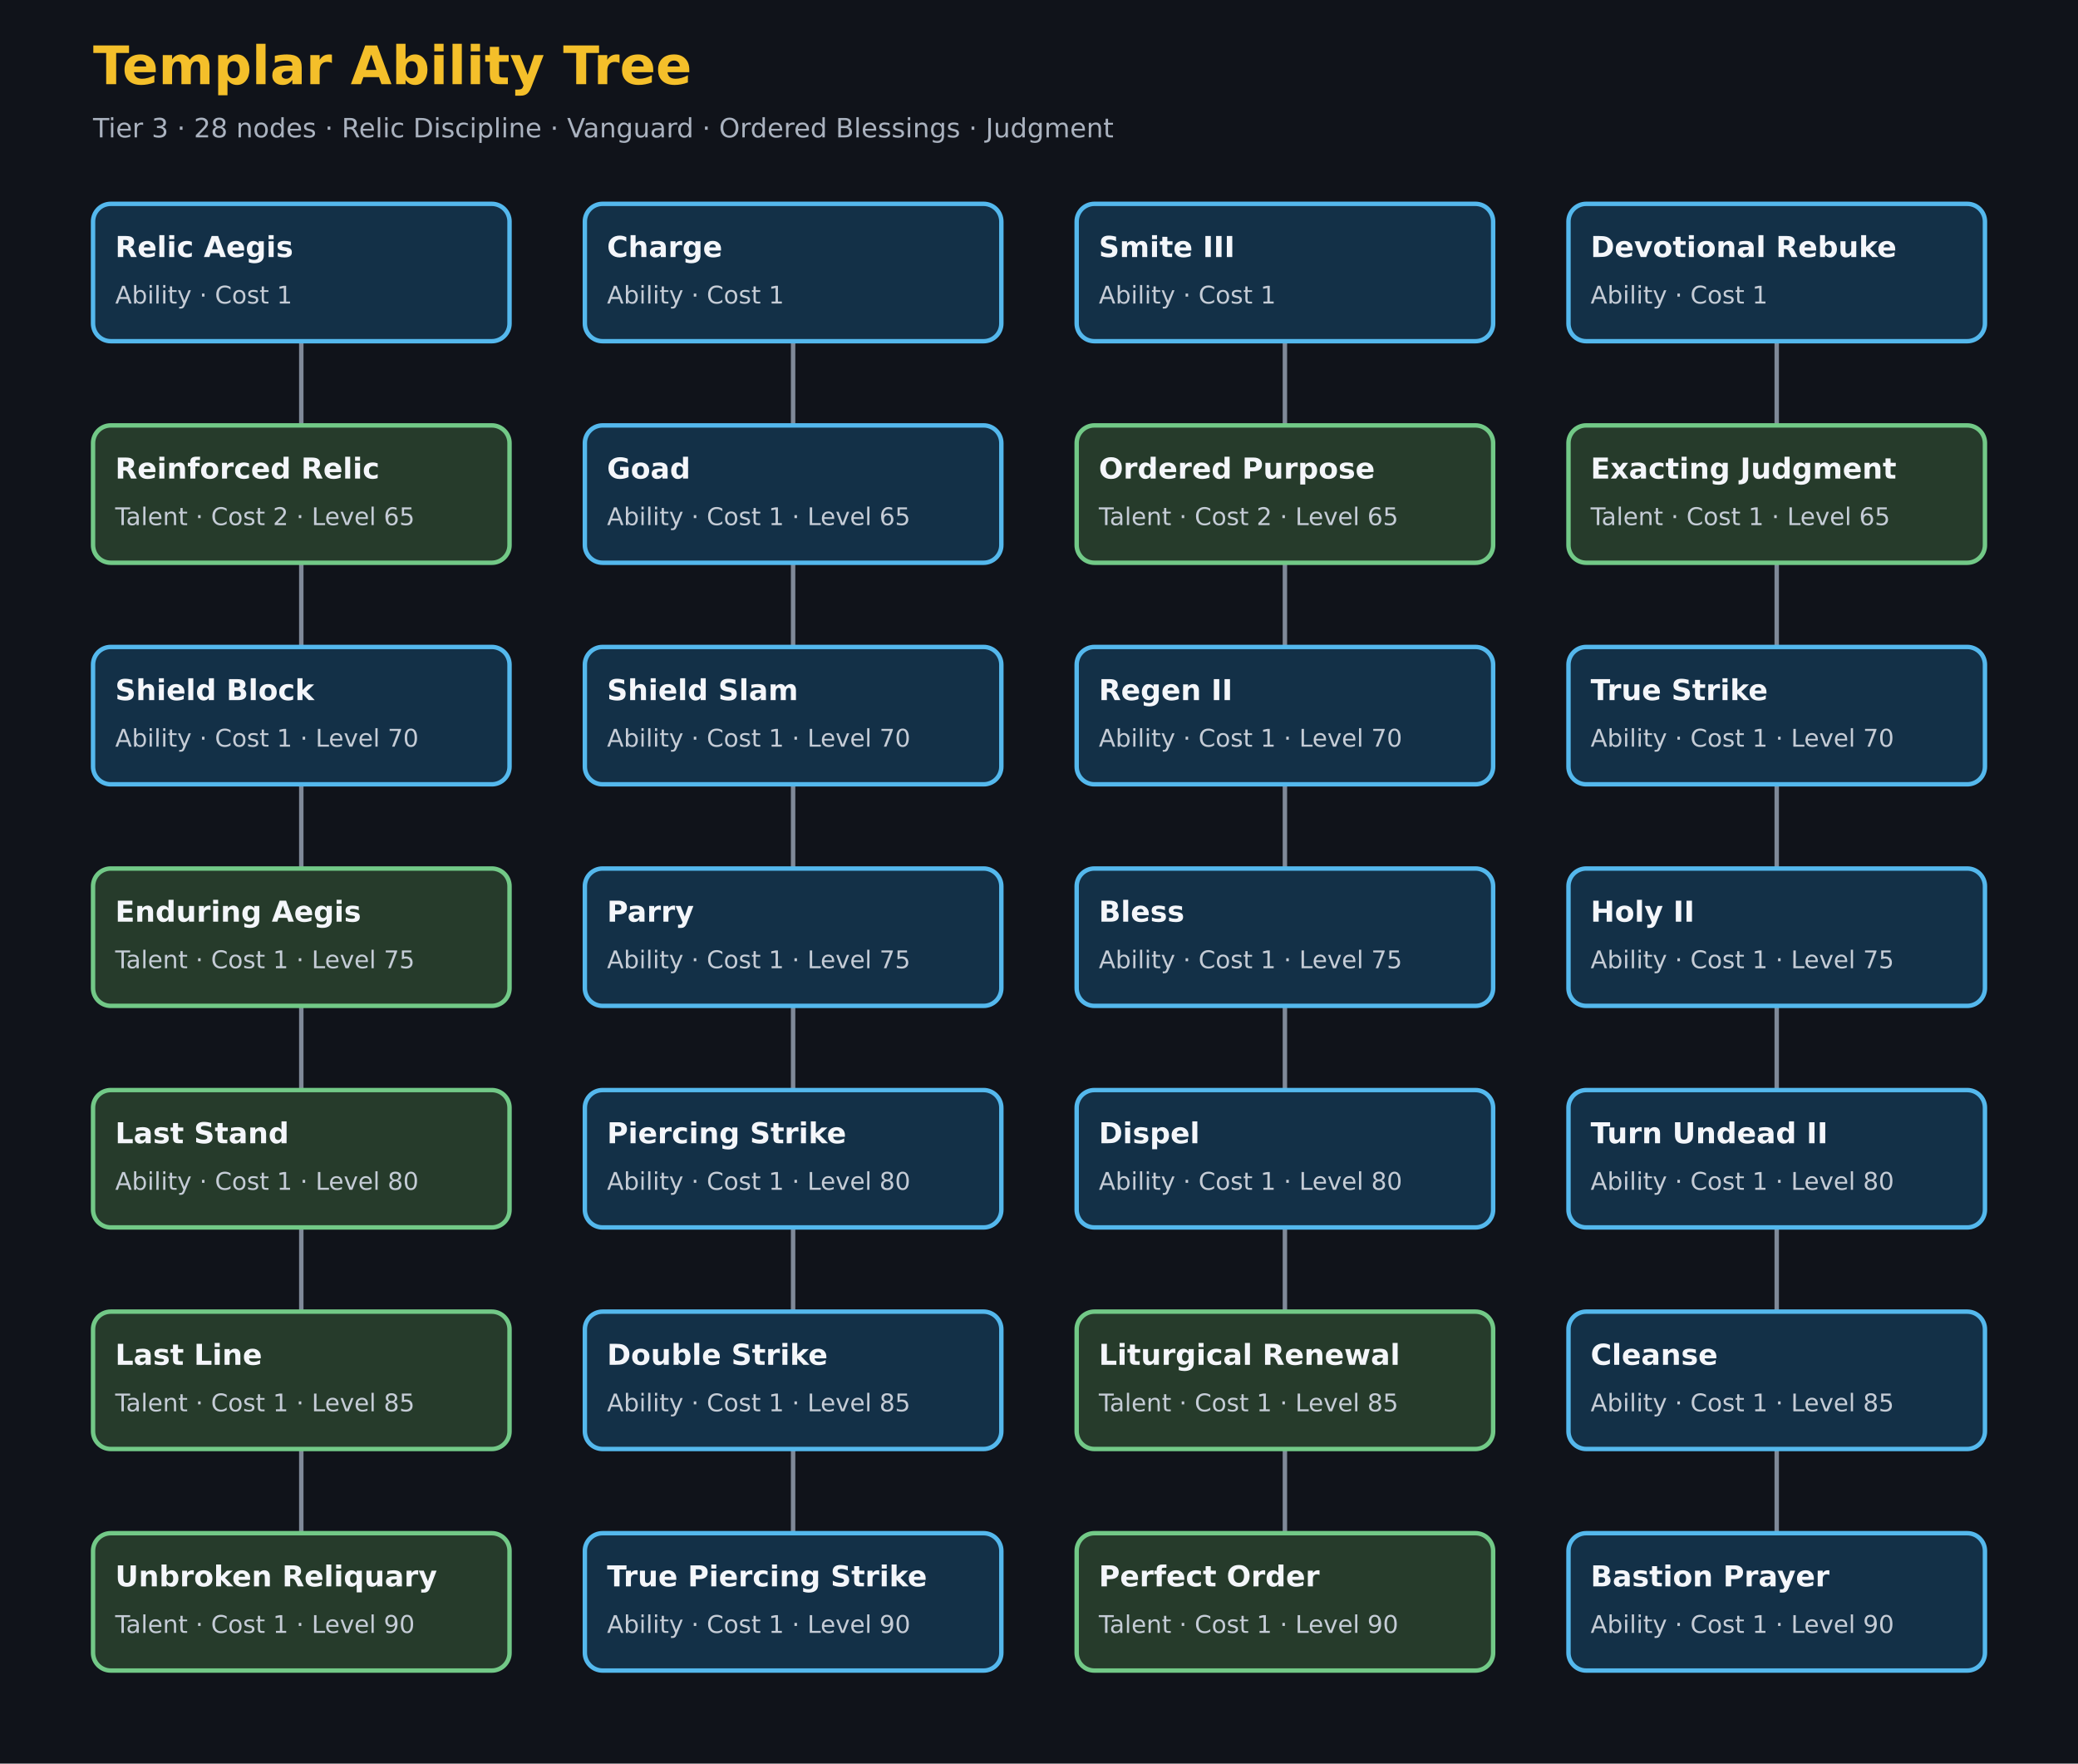
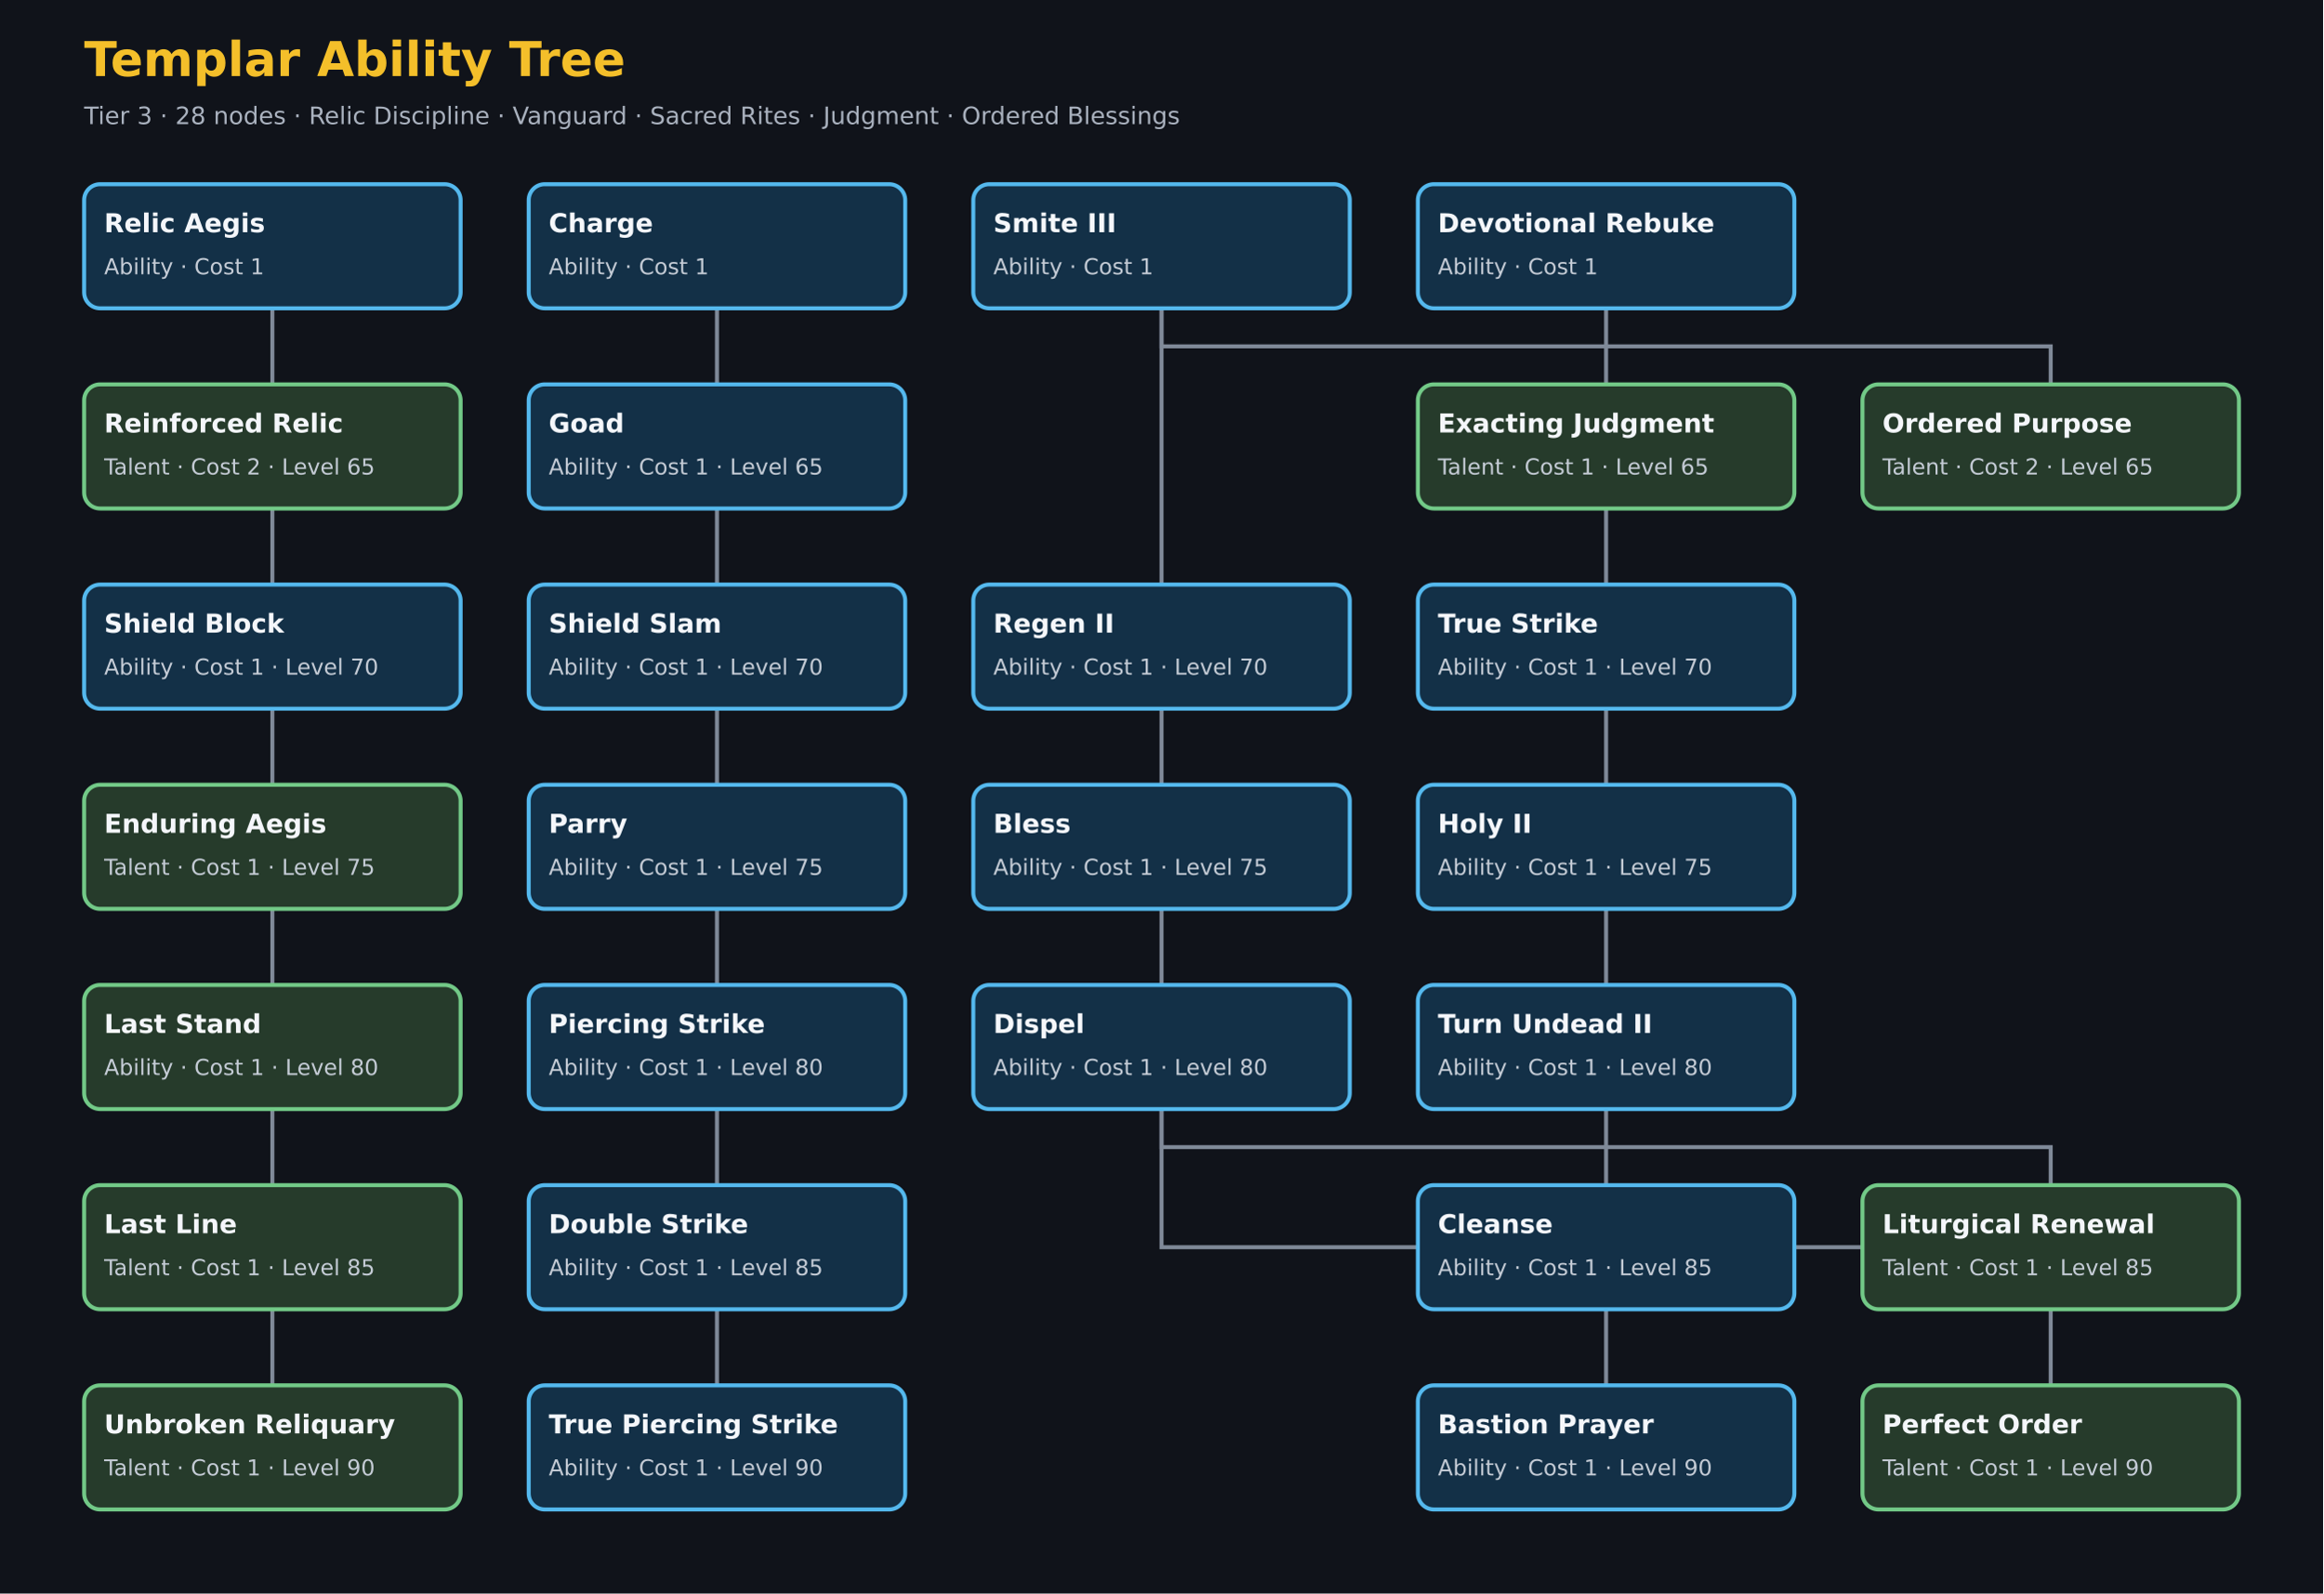
- <svg xmlns="http://www.w3.org/2000/svg" width="938" height="796" viewBox="0 0 938 796">
+ <svg xmlns="http://www.w3.org/2000/svg" width="1160" height="796" viewBox="0 0 1160 796">
  <style>
text{font-family:DejaVu Sans,Arial,sans-serif}
.title{fill:#f4bf2a;font-size:24px;font-weight:700}
.meta{fill:#aab2bf;font-size:12px}
.name{fill:#f4f6fa;font-size:13px;font-weight:700}
.detail{fill:#c5ccd6;font-size:11px}
.resource{fill:#e6bfdc;font-size:9px;font-weight:700}
.edge{fill:none;stroke:#7f8998;stroke-width:2}
.promotion-edge{fill:none;stroke:#c59d3d;stroke-width:3}
</style>
-   <rect width="938" height="796" fill="#10131a" />
+   <rect width="1160" height="796" fill="#10131a" />
  <text class="title" x="42" y="38">Templar Ability Tree</text>
-   <text class="meta" x="42" y="62">Tier 3 · 28 nodes · Relic Discipline · Vanguard · Ordered Blessings · Judgment</text>
+   <text class="meta" x="42" y="62">Tier 3 · 28 nodes · Relic Discipline · Vanguard · Sacred Rites · Judgment · Ordered Blessings</text>
  <path class="edge" d="M 136.0 123.0 V 173.0 H 136.0 V 223.0" />
  <path class="edge" d="M 136.0 223.0 V 273.0 H 136.0 V 323.0" />
  <path class="edge" d="M 136.0 323.0 V 373.0 H 136.0 V 423.0" />
  <path class="edge" d="M 136.0 423.0 V 473.0 H 136.0 V 523.0" />
  <path class="edge" d="M 136.0 523.0 V 573.0 H 136.0 V 623.0" />
  <path class="edge" d="M 136.0 623.0 V 673.0 H 136.0 V 723.0" />
  <path class="edge" d="M 358.0 123.0 V 173.0 H 358.0 V 223.0" />
  <path class="edge" d="M 358.0 223.0 V 273.0 H 358.0 V 323.0" />
  <path class="edge" d="M 358.0 323.0 V 373.0 H 358.0 V 423.0" />
  <path class="edge" d="M 358.0 423.0 V 473.0 H 358.0 V 523.0" />
  <path class="edge" d="M 358.0 523.0 V 573.0 H 358.0 V 623.0" />
  <path class="edge" d="M 358.0 623.0 V 673.0 H 358.0 V 723.0" />
-   <path class="edge" d="M 580.0 123.0 V 173.0 H 580.0 V 223.0" />
-   <path class="edge" d="M 580.0 223.0 V 273.0 H 580.0 V 323.0" />
+   <path class="edge" d="M 580.0 123.0 V 223.0 H 580.0 V 323.0" />
  <path class="edge" d="M 580.0 323.0 V 373.0 H 580.0 V 423.0" />
  <path class="edge" d="M 580.0 423.0 V 473.0 H 580.0 V 523.0" />
-   <path class="edge" d="M 580.0 523.0 V 573.0 H 580.0 V 623.0" />
-   <path class="edge" d="M 580.0 623.0 V 673.0 H 580.0 V 723.0" />
  <path class="edge" d="M 802.0 123.0 V 173.0 H 802.0 V 223.0" />
  <path class="edge" d="M 802.0 223.0 V 273.0 H 802.0 V 323.0" />
  <path class="edge" d="M 802.0 323.0 V 373.0 H 802.0 V 423.0" />
  <path class="edge" d="M 802.0 423.0 V 473.0 H 802.0 V 523.0" />
  <path class="edge" d="M 802.0 523.0 V 573.0 H 802.0 V 623.0" />
  <path class="edge" d="M 802.0 623.0 V 673.0 H 802.0 V 723.0" />
+   <path class="edge" d="M 580.0 123.0 V 173.0 H 1024.0 V 223.0" />
+   <path class="edge" d="M 580.0 523.0 V 573.0 H 1024.0 V 623.0" />
+   <path class="edge" d="M 580.0 523.0 V 623.0 H 1024.0 V 723.0" />
  <rect x="42.0" y="92.0" width="188" height="62" rx="8" fill="#133047" stroke="#54b8ed" stroke-width="2" />
  <text class="name" x="52.0" y="116.0">Relic Aegis</text>
  <text class="detail" x="52.0" y="137.0">Ability · Cost 1</text>
  <rect x="42.0" y="192.0" width="188" height="62" rx="8" fill="#263b2b" stroke="#72c987" stroke-width="2" />
  <text class="name" x="52.0" y="216.0">Reinforced Relic</text>
  <text class="detail" x="52.0" y="237.0">Talent · Cost 2 · Level 65</text>
  <rect x="42.0" y="292.0" width="188" height="62" rx="8" fill="#133047" stroke="#54b8ed" stroke-width="2" />
  <text class="name" x="52.0" y="316.0">Shield Block</text>
  <text class="detail" x="52.0" y="337.0">Ability · Cost 1 · Level 70</text>
  <rect x="42.0" y="392.0" width="188" height="62" rx="8" fill="#263b2b" stroke="#72c987" stroke-width="2" />
  <text class="name" x="52.0" y="416.0">Enduring Aegis</text>
  <text class="detail" x="52.0" y="437.0">Talent · Cost 1 · Level 75</text>
  <rect x="42.0" y="492.0" width="188" height="62" rx="8" fill="#263b2b" stroke="#72c987" stroke-width="2" />
  <text class="name" x="52.0" y="516.0">Last Stand</text>
  <text class="detail" x="52.0" y="537.0">Ability · Cost 1 · Level 80</text>
  <rect x="42.0" y="592.0" width="188" height="62" rx="8" fill="#263b2b" stroke="#72c987" stroke-width="2" />
  <text class="name" x="52.0" y="616.0">Last Line</text>
  <text class="detail" x="52.0" y="637.0">Talent · Cost 1 · Level 85</text>
  <rect x="42.0" y="692.0" width="188" height="62" rx="8" fill="#263b2b" stroke="#72c987" stroke-width="2" />
  <text class="name" x="52.0" y="716.0">Unbroken Reliquary</text>
  <text class="detail" x="52.0" y="737.0">Talent · Cost 1 · Level 90</text>
  <rect x="264.0" y="92.0" width="188" height="62" rx="8" fill="#133047" stroke="#54b8ed" stroke-width="2" />
  <text class="name" x="274.0" y="116.0">Charge</text>
  <text class="detail" x="274.0" y="137.0">Ability · Cost 1</text>
  <rect x="264.0" y="192.0" width="188" height="62" rx="8" fill="#133047" stroke="#54b8ed" stroke-width="2" />
  <text class="name" x="274.0" y="216.0">Goad</text>
  <text class="detail" x="274.0" y="237.0">Ability · Cost 1 · Level 65</text>
  <rect x="264.0" y="292.0" width="188" height="62" rx="8" fill="#133047" stroke="#54b8ed" stroke-width="2" />
  <text class="name" x="274.0" y="316.0">Shield Slam</text>
  <text class="detail" x="274.0" y="337.0">Ability · Cost 1 · Level 70</text>
  <rect x="264.0" y="392.0" width="188" height="62" rx="8" fill="#133047" stroke="#54b8ed" stroke-width="2" />
  <text class="name" x="274.0" y="416.0">Parry</text>
  <text class="detail" x="274.0" y="437.0">Ability · Cost 1 · Level 75</text>
  <rect x="264.0" y="492.0" width="188" height="62" rx="8" fill="#133047" stroke="#54b8ed" stroke-width="2" />
  <text class="name" x="274.0" y="516.0">Piercing Strike</text>
  <text class="detail" x="274.0" y="537.0">Ability · Cost 1 · Level 80</text>
  <rect x="264.0" y="592.0" width="188" height="62" rx="8" fill="#133047" stroke="#54b8ed" stroke-width="2" />
  <text class="name" x="274.0" y="616.0">Double Strike</text>
  <text class="detail" x="274.0" y="637.0">Ability · Cost 1 · Level 85</text>
  <rect x="264.0" y="692.0" width="188" height="62" rx="8" fill="#133047" stroke="#54b8ed" stroke-width="2" />
  <text class="name" x="274.0" y="716.0">True Piercing Strike</text>
  <text class="detail" x="274.0" y="737.0">Ability · Cost 1 · Level 90</text>
  <rect x="486.0" y="92.0" width="188" height="62" rx="8" fill="#133047" stroke="#54b8ed" stroke-width="2" />
  <text class="name" x="496.0" y="116.0">Smite III</text>
  <text class="detail" x="496.0" y="137.0">Ability · Cost 1</text>
-   <rect x="486.0" y="192.0" width="188" height="62" rx="8" fill="#263b2b" stroke="#72c987" stroke-width="2" />
-   <text class="name" x="496.0" y="216.0">Ordered Purpose</text>
-   <text class="detail" x="496.0" y="237.0">Talent · Cost 2 · Level 65</text>
  <rect x="486.0" y="292.0" width="188" height="62" rx="8" fill="#133047" stroke="#54b8ed" stroke-width="2" />
  <text class="name" x="496.0" y="316.0">Regen II</text>
  <text class="detail" x="496.0" y="337.0">Ability · Cost 1 · Level 70</text>
  <rect x="486.0" y="392.0" width="188" height="62" rx="8" fill="#133047" stroke="#54b8ed" stroke-width="2" />
  <text class="name" x="496.0" y="416.0">Bless</text>
  <text class="detail" x="496.0" y="437.0">Ability · Cost 1 · Level 75</text>
  <rect x="486.0" y="492.0" width="188" height="62" rx="8" fill="#133047" stroke="#54b8ed" stroke-width="2" />
  <text class="name" x="496.0" y="516.0">Dispel</text>
  <text class="detail" x="496.0" y="537.0">Ability · Cost 1 · Level 80</text>
-   <rect x="486.0" y="592.0" width="188" height="62" rx="8" fill="#263b2b" stroke="#72c987" stroke-width="2" />
-   <text class="name" x="496.0" y="616.0">Liturgical Renewal</text>
-   <text class="detail" x="496.0" y="637.0">Talent · Cost 1 · Level 85</text>
-   <rect x="486.0" y="692.0" width="188" height="62" rx="8" fill="#263b2b" stroke="#72c987" stroke-width="2" />
-   <text class="name" x="496.0" y="716.0">Perfect Order</text>
-   <text class="detail" x="496.0" y="737.0">Talent · Cost 1 · Level 90</text>
  <rect x="708.0" y="92.0" width="188" height="62" rx="8" fill="#133047" stroke="#54b8ed" stroke-width="2" />
  <text class="name" x="718.0" y="116.0">Devotional Rebuke</text>
  <text class="detail" x="718.0" y="137.0">Ability · Cost 1</text>
  <rect x="708.0" y="192.0" width="188" height="62" rx="8" fill="#263b2b" stroke="#72c987" stroke-width="2" />
  <text class="name" x="718.0" y="216.0">Exacting Judgment</text>
  <text class="detail" x="718.0" y="237.0">Talent · Cost 1 · Level 65</text>
  <rect x="708.0" y="292.0" width="188" height="62" rx="8" fill="#133047" stroke="#54b8ed" stroke-width="2" />
  <text class="name" x="718.0" y="316.0">True Strike</text>
  <text class="detail" x="718.0" y="337.0">Ability · Cost 1 · Level 70</text>
  <rect x="708.0" y="392.0" width="188" height="62" rx="8" fill="#133047" stroke="#54b8ed" stroke-width="2" />
  <text class="name" x="718.0" y="416.0">Holy II</text>
  <text class="detail" x="718.0" y="437.0">Ability · Cost 1 · Level 75</text>
  <rect x="708.0" y="492.0" width="188" height="62" rx="8" fill="#133047" stroke="#54b8ed" stroke-width="2" />
  <text class="name" x="718.0" y="516.0">Turn Undead II</text>
  <text class="detail" x="718.0" y="537.0">Ability · Cost 1 · Level 80</text>
  <rect x="708.0" y="592.0" width="188" height="62" rx="8" fill="#133047" stroke="#54b8ed" stroke-width="2" />
  <text class="name" x="718.0" y="616.0">Cleanse</text>
  <text class="detail" x="718.0" y="637.0">Ability · Cost 1 · Level 85</text>
  <rect x="708.0" y="692.0" width="188" height="62" rx="8" fill="#133047" stroke="#54b8ed" stroke-width="2" />
  <text class="name" x="718.0" y="716.0">Bastion Prayer</text>
  <text class="detail" x="718.0" y="737.0">Ability · Cost 1 · Level 90</text>
+   <rect x="930.0" y="192.0" width="188" height="62" rx="8" fill="#263b2b" stroke="#72c987" stroke-width="2" />
+   <text class="name" x="940.0" y="216.0">Ordered Purpose</text>
+   <text class="detail" x="940.0" y="237.0">Talent · Cost 2 · Level 65</text>
+   <rect x="930.0" y="592.0" width="188" height="62" rx="8" fill="#263b2b" stroke="#72c987" stroke-width="2" />
+   <text class="name" x="940.0" y="616.0">Liturgical Renewal</text>
+   <text class="detail" x="940.0" y="637.0">Talent · Cost 1 · Level 85</text>
+   <rect x="930.0" y="692.0" width="188" height="62" rx="8" fill="#263b2b" stroke="#72c987" stroke-width="2" />
+   <text class="name" x="940.0" y="716.0">Perfect Order</text>
+   <text class="detail" x="940.0" y="737.0">Talent · Cost 1 · Level 90</text>
</svg>
